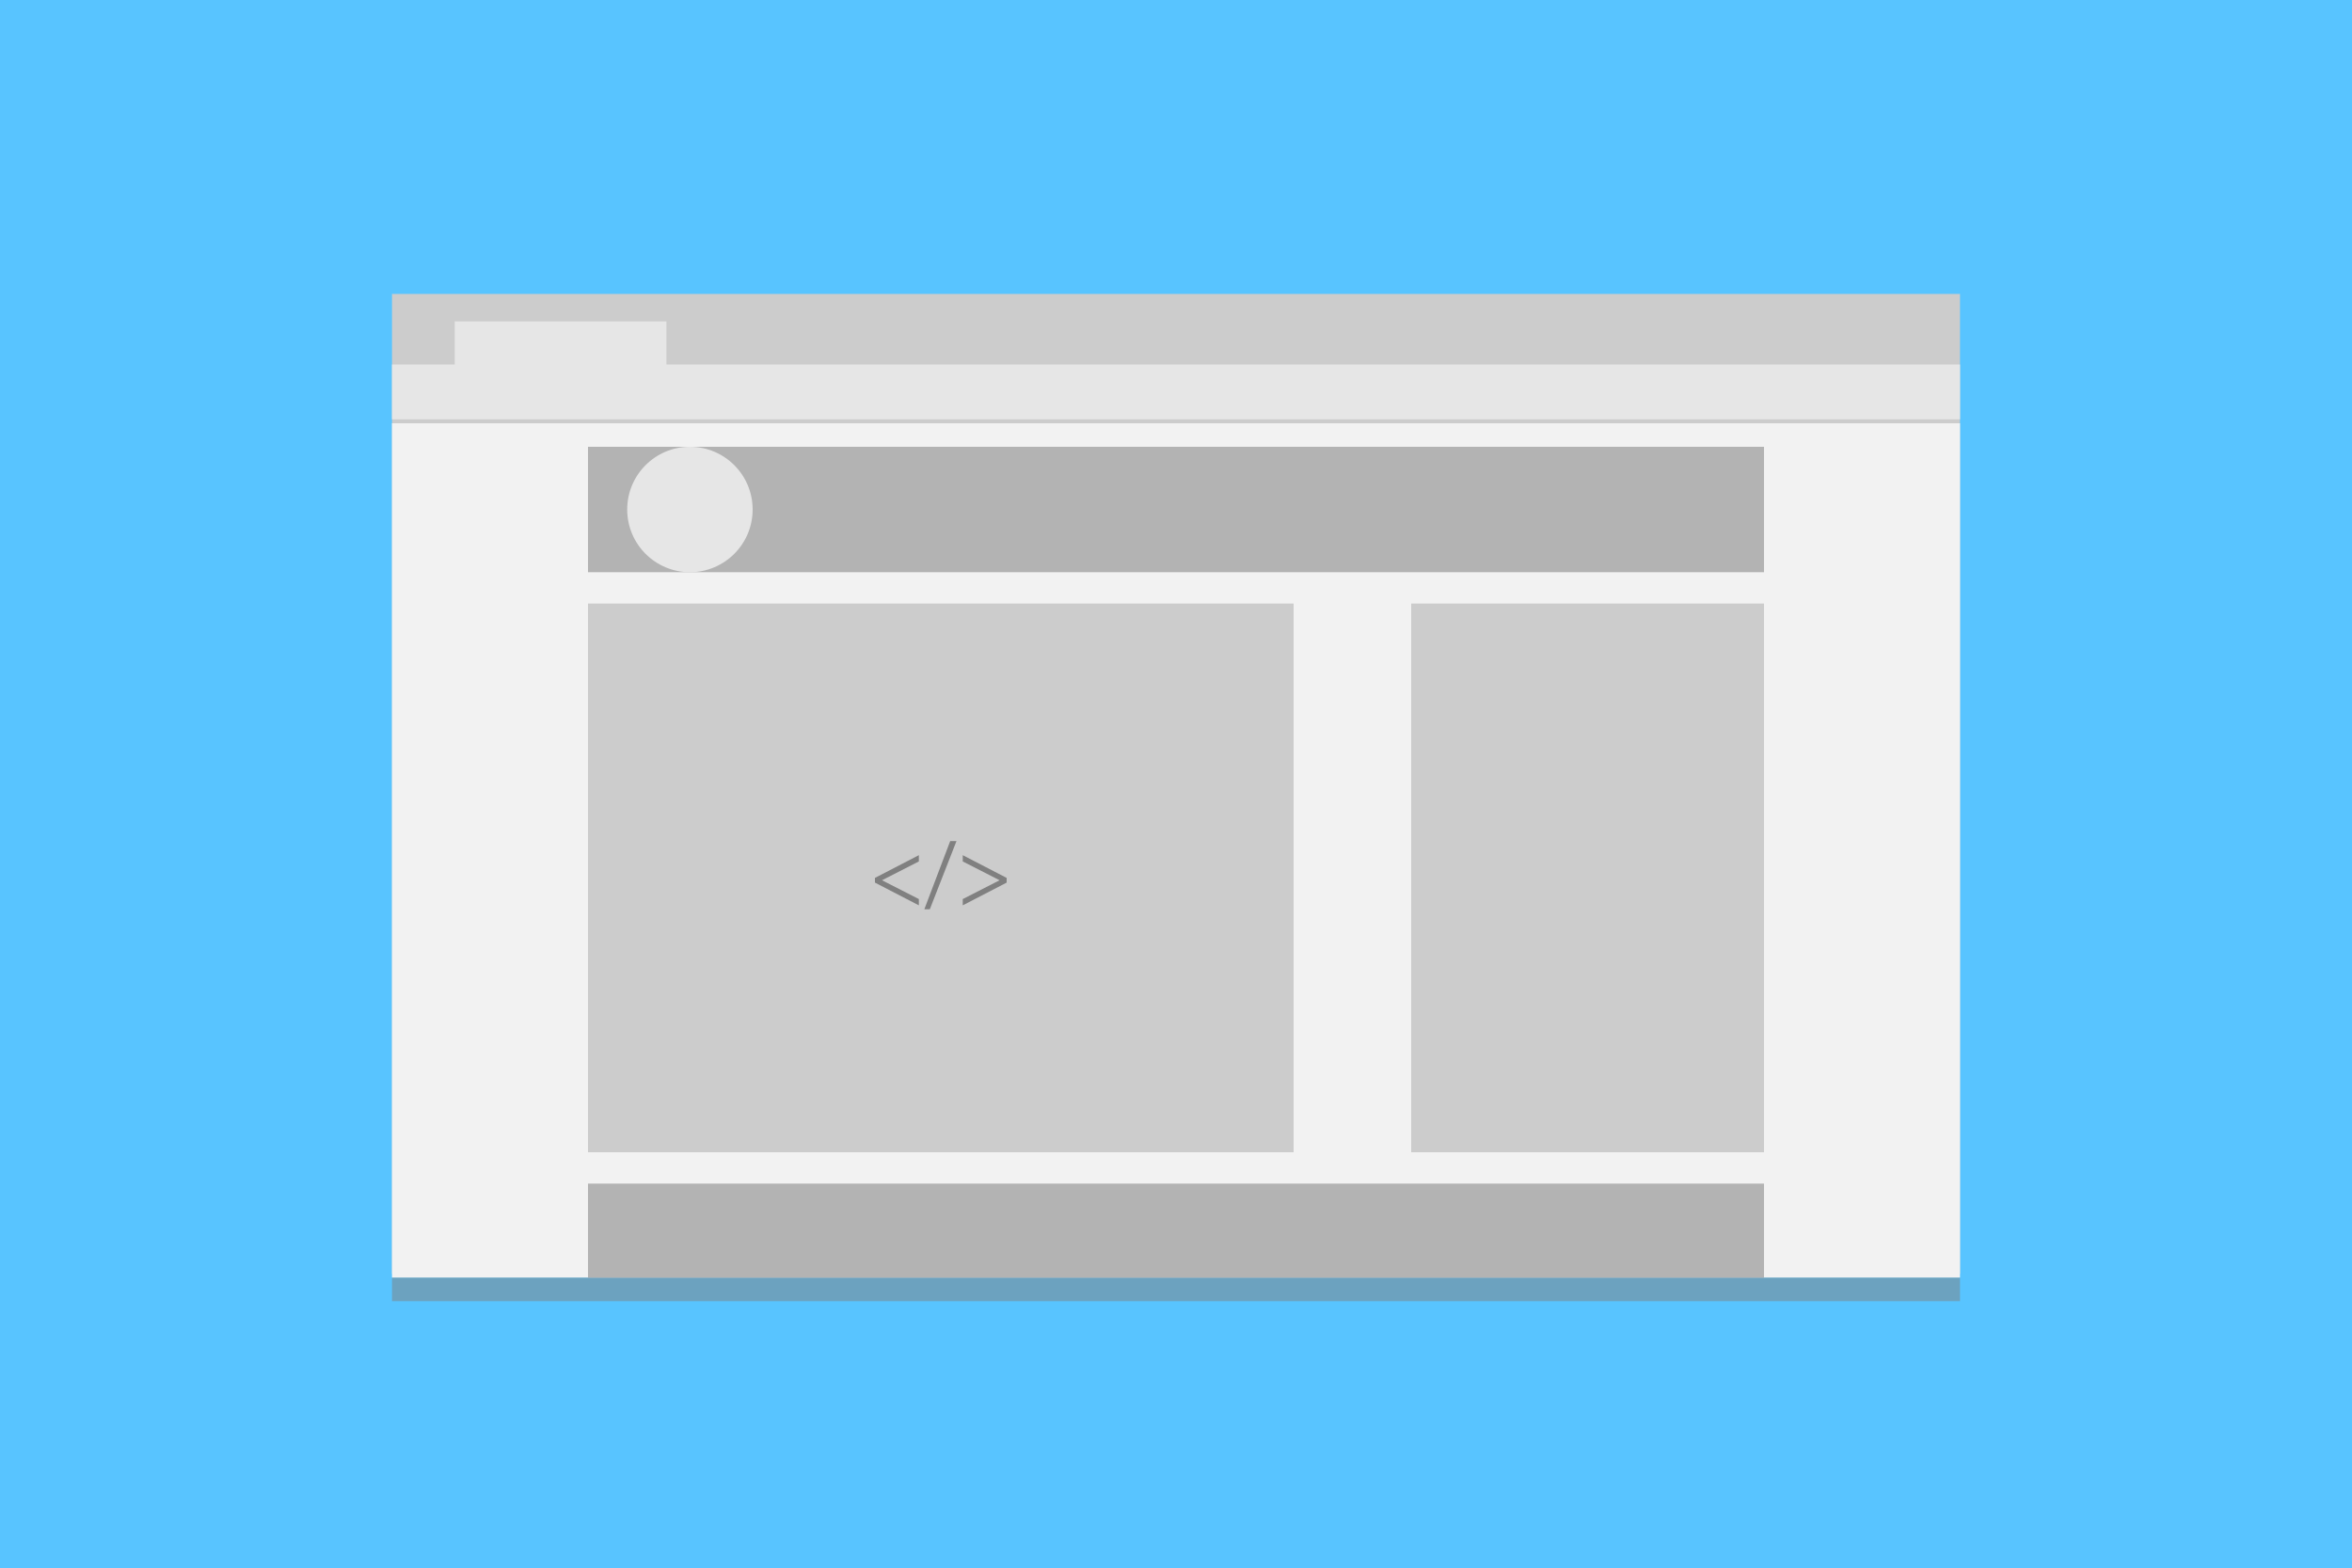
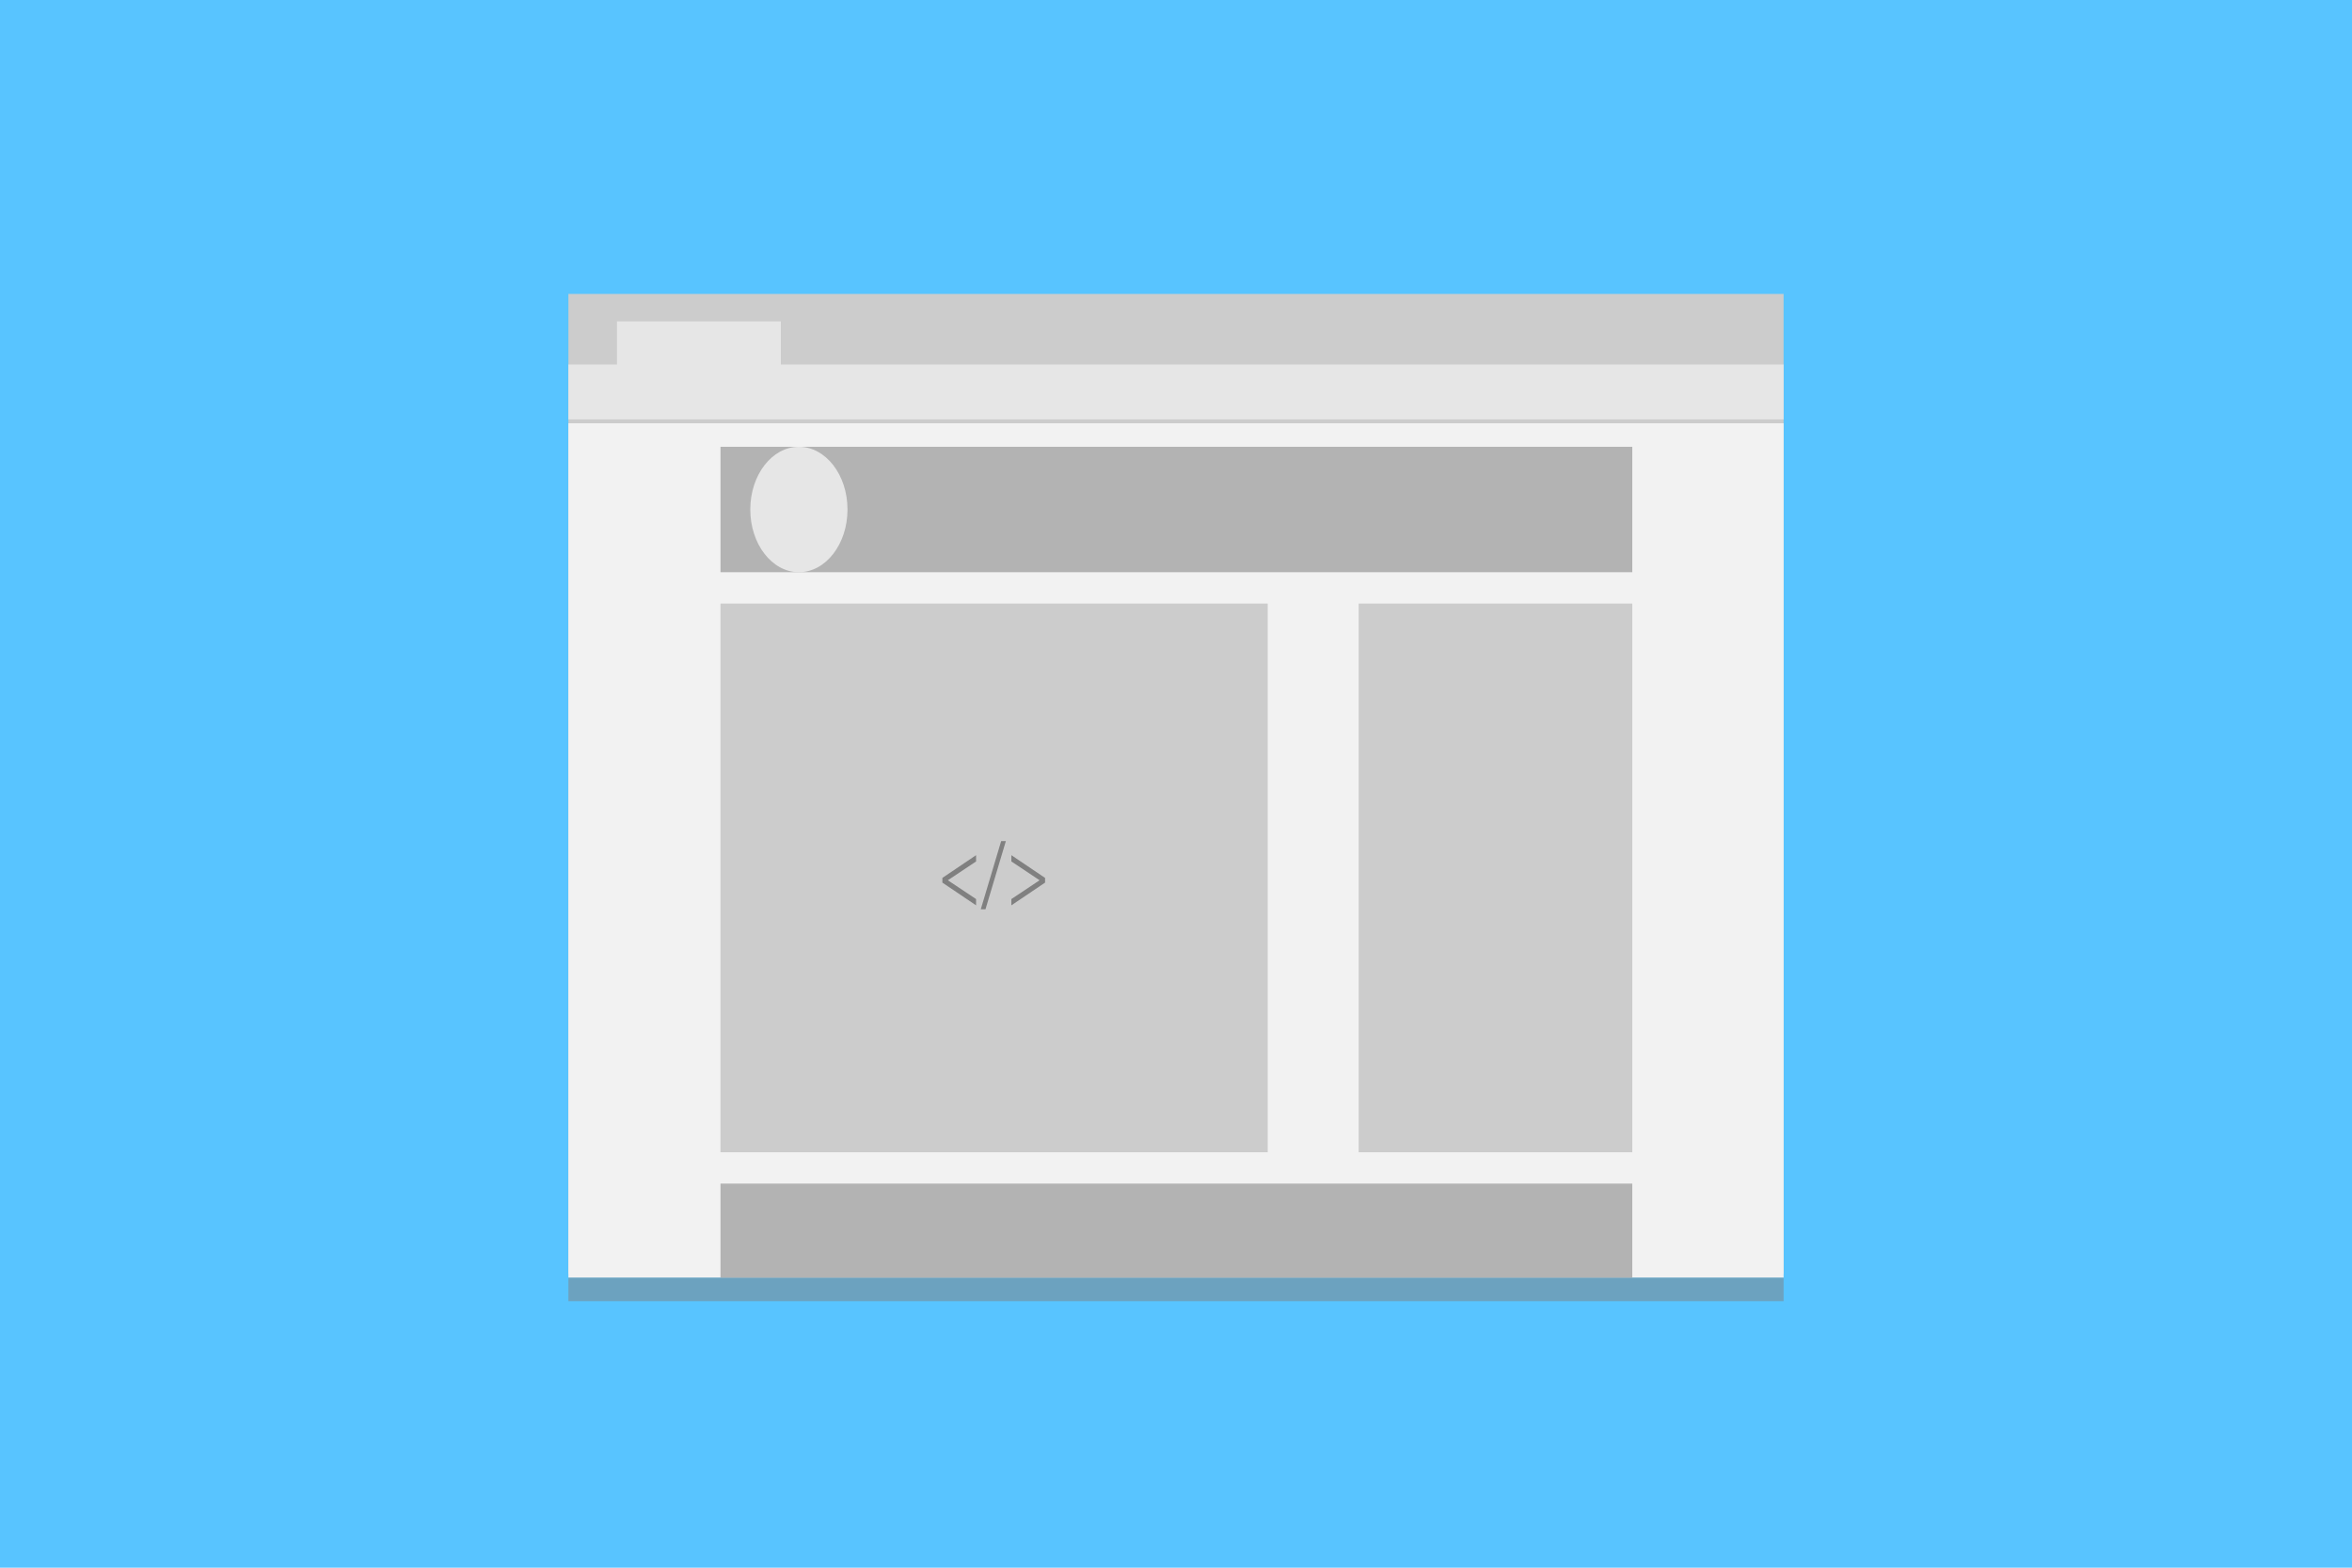
<svg xmlns="http://www.w3.org/2000/svg" version="1.1" id="Layer_1" x="0px" y="0px" viewBox="0 0 300 200" style="enable-background:new 0 0 300 200;" xml:space="preserve">
  <style type="text/css">
	.st0{fill:#58C4FF;}
	.st1{fill:#CCCCCC;}
	.st2{fill:#E6E6E6;}
	.st3{fill:#F2F2F2;}
	.st4{fill:#B3B3B3;}
- 	.st5{opacity:0.5;fill:#808080;}
+ 	.st5{opacity:0.5;fill:#808080;enable-background:new    ;}
	.st6{fill:#808080;}
</style>
  <g>
-     <rect class="st0" width="300" height="201" />
+     <rect class="st0" width="300" height="200" />
  </g>
-   <rect x="50" y="37.5" class="st1" width="200" height="125" />
-   <rect x="50" y="46.5" class="st2" width="200" height="7" />
-   <rect x="58" y="41" class="st2" width="27" height="6" />
-   <rect x="50" y="54" class="st3" width="200" height="109" />
-   <rect x="75" y="77" class="st1" width="90" height="70" />
-   <rect x="180" y="77" class="st1" width="45" height="70" />
-   <rect x="75" y="57" class="st4" width="150" height="16" />
-   <circle class="st2" cx="88" cy="65" r="8" />
-   <rect x="75" y="151" class="st4" width="150" height="12" />
-   <rect x="50" y="163" class="st5" width="200" height="3" />
+   <rect x="72.5" y="37.5" class="st1" width="155" height="125" />
+   <rect x="72.5" y="46.5" class="st2" width="155" height="7" />
+   <rect x="78.7" y="41" class="st2" width="20.9" height="6" />
+   <rect x="72.5" y="54" class="st3" width="155" height="109" />
+   <rect x="91.9" y="77" class="st1" width="69.8" height="70" />
+   <rect x="173.3" y="77" class="st1" width="34.9" height="70" />
+   <rect x="91.9" y="57" class="st4" width="116.3" height="16" />
+   <ellipse class="st2" cx="101.9" cy="65" rx="6.2" ry="8" />
+   <rect x="91.9" y="151" class="st4" width="116.3" height="12" />
+   <rect x="72.5" y="163" class="st5" width="155" height="3" />
  <g>
-     <path class="st6" d="M111.6,112l5.6-2.9v0.8l-4.7,2.4v0l4.7,2.4v0.8l-5.6-2.9V112z" />
-     <path class="st6" d="M117.9,116l3.3-8.7h0.8l-3.4,8.7H117.9z" />
-     <path class="st6" d="M128.4,112.6l-5.6,2.9v-0.8l4.7-2.4v0l-4.7-2.4v-0.8l5.6,2.9V112.6z" />
+     <path class="st6" d="M120.2,112l4.3-2.9v0.8l-3.6,2.4l0,0l3.6,2.4v0.8l-4.3-2.9V112z" />
+     <path class="st6" d="M125.1,116l2.6-8.7h0.6l-2.6,8.7H125.1z" />
+     <path class="st6" d="M133.3,112.6l-4.3,2.9v-0.8l3.6-2.4l0,0l-3.6-2.4v-0.8l4.3,2.9V112.6z" />
  </g>
</svg>
